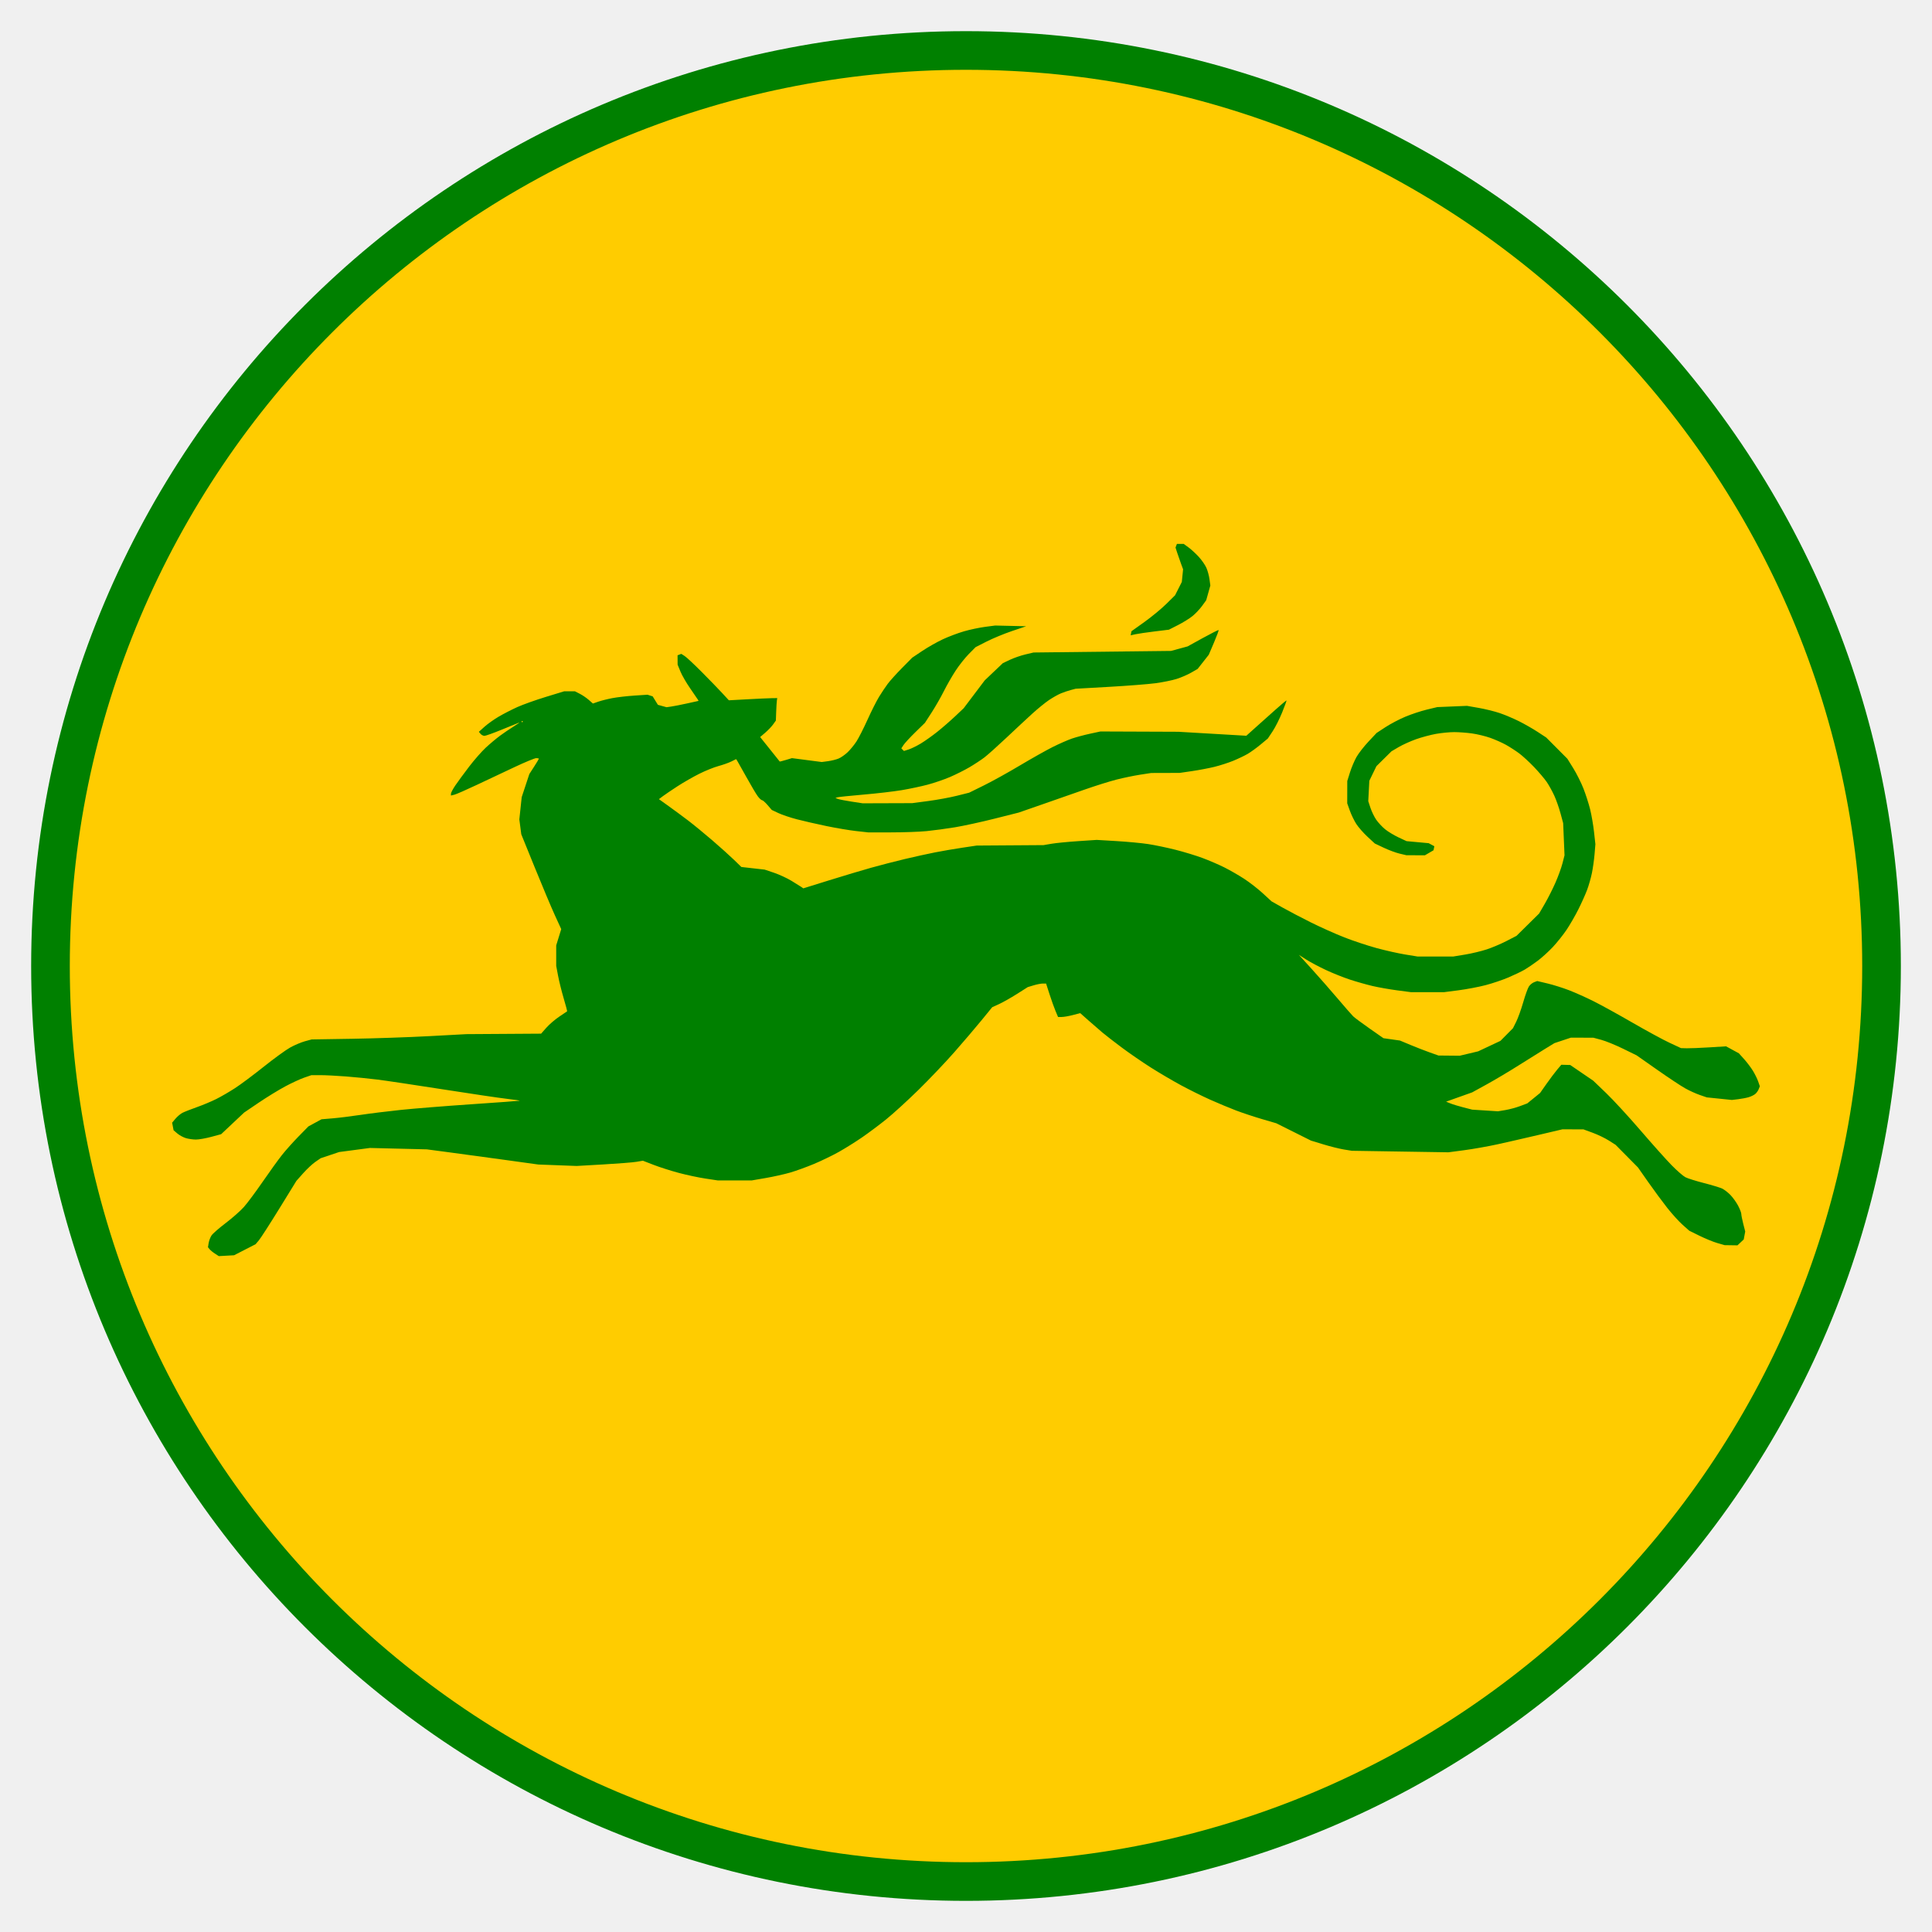
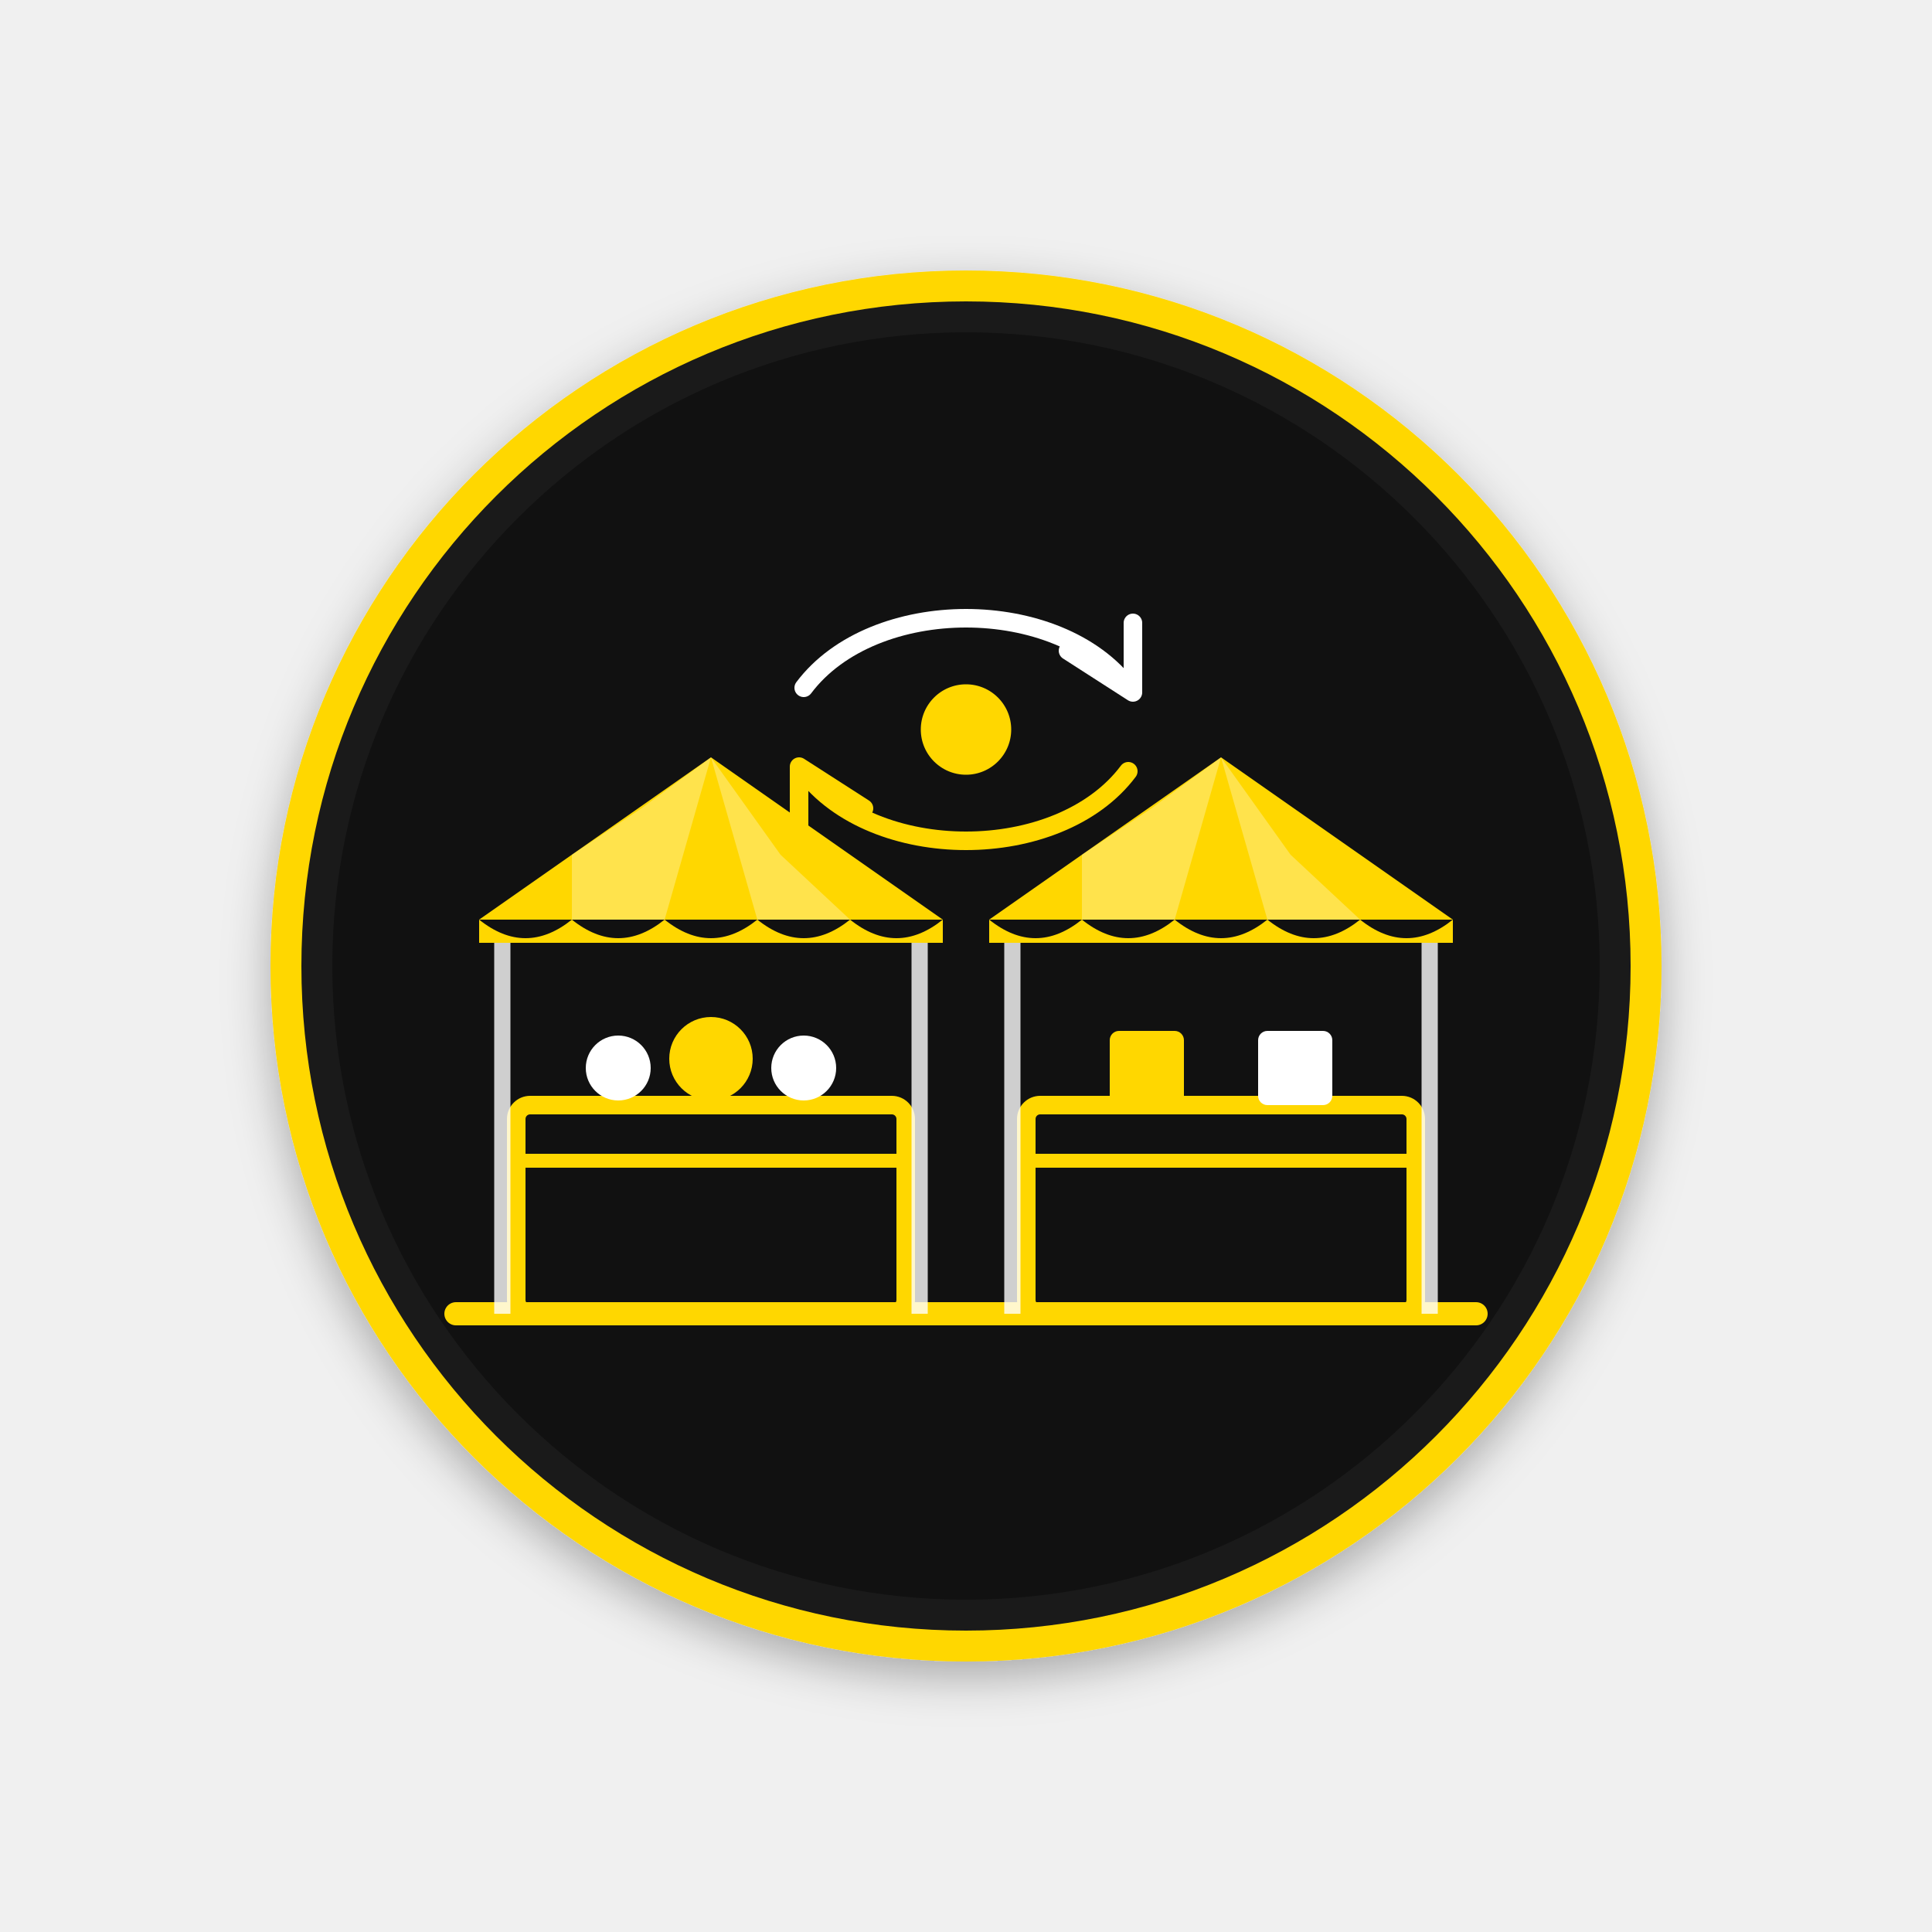
- <svg xmlns="http://www.w3.org/2000/svg" width="1000" height="1000" viewBox="0 0 264.583 264.583" version="1.1" id="svg5" xml:space="preserve">
-   <defs id="defs2" />
-   <g id="layer1">
-     <circle style="fill:#ffcc00;fill-opacity:1;stroke:#008000;stroke-width:5.292;stroke-dasharray:none;stroke-opacity:1;paint-order:normal" id="path236-3" cx="132.292" cy="132.292" r="125.379" />
-     <path style="fill:#008000;fill-opacity:1;stroke-width:0.17" d="m 29.457,171.693 c -0.28,-0.176 -0.614,-0.448 -0.743,-0.604 l -0.234,-0.283 0.094,-0.578 c 0.052,-0.318 0.228,-0.783 0.392,-1.033 0.164,-0.25 1.036,-1.014 1.938,-1.697 0.902,-0.683 2.026,-1.675 2.498,-2.205 0.472,-0.529 1.63,-2.085 2.573,-3.457 0.944,-1.372 2.136,-3.024 2.649,-3.671 0.514,-0.647 1.536,-1.791 2.273,-2.542 l 1.339,-1.365 0.897,-0.488 0.897,-0.488 1.531,-0.128 c 0.842,-0.07 2.562,-0.283 3.821,-0.473 1.259,-0.19 3.739,-0.497 5.511,-0.682 1.772,-0.186 6.122,-0.534 9.666,-0.774 3.544,-0.24 6.513,-0.457 6.598,-0.482 0.084,-0.025 -0.679,-0.14 -1.696,-0.256 -1.017,-0.116 -4.978,-0.701 -8.802,-1.301 -3.824,-0.599 -7.869,-1.204 -8.988,-1.342 -1.119,-0.139 -3.061,-0.332 -4.316,-0.429 -1.254,-0.097 -2.826,-0.176 -3.492,-0.176 h -1.211 l -0.991,0.341 c -0.545,0.187 -1.719,0.73 -2.609,1.206 -0.89,0.476 -2.519,1.475 -3.62,2.221 l -2.001,1.356 -1.573,1.481 -1.573,1.481 -1.359,0.367 c -0.748,0.202 -1.689,0.367 -2.091,0.367 -0.403,0 -1.024,-0.088 -1.382,-0.195 -0.357,-0.107 -0.882,-0.393 -1.166,-0.636 l -0.516,-0.441 -0.099,-0.52 -0.099,-0.52 0.459,-0.546 c 0.253,-0.3 0.68,-0.66 0.95,-0.8 0.27,-0.14 1.158,-0.489 1.972,-0.777 0.815,-0.287 2.016,-0.79 2.668,-1.117 0.653,-0.327 1.807,-0.997 2.565,-1.489 0.758,-0.492 2.526,-1.811 3.928,-2.931 1.403,-1.12 3.034,-2.305 3.625,-2.633 0.591,-0.328 1.494,-0.711 2.007,-0.852 l 0.933,-0.255 5.511,-0.088 c 3.031,-0.049 7.801,-0.211 10.599,-0.362 l 5.087,-0.274 5.114,-0.033 5.114,-0.033 0.716,-0.813 c 0.394,-0.447 1.183,-1.126 1.754,-1.509 0.571,-0.383 1.06,-0.713 1.088,-0.734 0.028,-0.021 -0.179,-0.81 -0.46,-1.755 -0.28,-0.944 -0.627,-2.335 -0.771,-3.092 l -0.261,-1.375 v -1.405 -1.405 l 0.344,-1.114 0.344,-1.114 -0.876,-1.914 c -0.482,-1.053 -1.713,-3.974 -2.735,-6.493 l -1.86,-4.579 -0.133,-1.018 -0.133,-1.018 0.162,-1.526 0.162,-1.526 0.523,-1.583 0.523,-1.583 0.652,-1.009 c 0.359,-0.555 0.652,-1.045 0.652,-1.088 0,-0.043 -0.162,-0.079 -0.361,-0.079 -0.199,0 -1.515,0.543 -2.925,1.206 -1.41,0.664 -3.747,1.765 -5.193,2.448 -1.446,0.683 -2.838,1.293 -3.095,1.356 l -0.466,0.114 v -0.254 c 0,-0.14 0.279,-0.663 0.621,-1.163 0.342,-0.5 1.187,-1.651 1.88,-2.558 0.692,-0.907 1.719,-2.074 2.281,-2.595 0.562,-0.521 1.433,-1.25 1.934,-1.62 0.501,-0.37 1.351,-0.947 1.889,-1.281 0.537,-0.334 0.862,-0.566 0.722,-0.515 -0.14,0.051 -1.194,0.479 -2.342,0.951 -1.148,0.472 -2.226,0.859 -2.396,0.859 -0.17,0 -0.412,-0.124 -0.538,-0.276 l -0.229,-0.276 0.778,-0.699 c 0.428,-0.384 1.304,-1.007 1.947,-1.384 0.643,-0.377 1.785,-0.963 2.537,-1.303 0.752,-0.34 2.507,-0.966 3.899,-1.392 l 2.531,-0.774 h 0.729 0.729 l 0.667,0.34 c 0.367,0.187 0.922,0.564 1.235,0.839 l 0.568,0.498 0.751,-0.26 c 0.413,-0.143 1.286,-0.361 1.938,-0.484 0.653,-0.123 1.997,-0.278 2.987,-0.343 l 1.8,-0.119 0.354,0.112 0.354,0.112 0.358,0.58 0.358,0.58 0.59,0.163 0.59,0.163 0.629,-0.087 c 0.346,-0.048 1.334,-0.242 2.195,-0.432 l 1.566,-0.346 -0.11,-0.192 c -0.06,-0.105 -0.53,-0.794 -1.044,-1.53 -0.514,-0.736 -1.11,-1.766 -1.325,-2.289 l -0.391,-0.951 -0.004,-0.641 -0.004,-0.641 0.256,-0.098 0.256,-0.098 0.465,0.3 c 0.256,0.165 1.307,1.146 2.336,2.181 1.029,1.034 2.285,2.33 2.792,2.879 l 0.921,0.999 2.55,-0.14 c 1.403,-0.077 2.894,-0.145 3.313,-0.151 l 0.763,-0.011 -0.051,0.339 c -0.028,0.187 -0.07,0.879 -0.094,1.539 l -0.043,1.199 -0.378,0.53 c -0.208,0.292 -0.692,0.799 -1.075,1.128 l -0.698,0.597 0.167,0.217 c 0.092,0.119 0.691,0.866 1.33,1.658 0.64,0.793 1.171,1.458 1.18,1.478 0.009,0.02 0.39,-0.076 0.846,-0.213 l 0.829,-0.25 2.042,0.266 2.042,0.266 0.852,-0.114 c 0.469,-0.063 1.119,-0.224 1.445,-0.358 0.326,-0.134 0.889,-0.526 1.25,-0.871 0.361,-0.345 0.904,-1.009 1.207,-1.476 0.303,-0.466 0.981,-1.802 1.508,-2.968 0.527,-1.166 1.238,-2.578 1.58,-3.137 0.342,-0.56 0.878,-1.361 1.19,-1.781 0.312,-0.42 1.195,-1.398 1.962,-2.174 l 1.394,-1.411 1.375,-0.921 c 0.757,-0.506 2.016,-1.221 2.799,-1.588 0.783,-0.367 2.089,-0.86 2.901,-1.095 0.813,-0.236 2.11,-0.511 2.882,-0.613 l 1.404,-0.184 2.12,0.05 2.12,0.05 -1.95,0.66 c -1.073,0.363 -2.63,1.007 -3.461,1.43 l -1.511,0.77 -0.934,0.944 c -0.514,0.519 -1.332,1.554 -1.818,2.301 -0.486,0.746 -1.208,2.005 -1.603,2.798 -0.395,0.793 -1.139,2.09 -1.651,2.883 l -0.933,1.441 -1.312,1.282 c -0.721,0.705 -1.449,1.491 -1.616,1.747 l -0.305,0.465 0.179,0.179 0.179,0.179 0.652,-0.209 c 0.358,-0.115 1.099,-0.477 1.645,-0.805 0.546,-0.328 1.555,-1.042 2.241,-1.587 0.686,-0.545 1.787,-1.501 2.447,-2.123 l 1.2,-1.132 1.438,-1.905 1.438,-1.905 1.244,-1.182 1.244,-1.182 0.972,-0.46 c 0.535,-0.253 1.481,-0.58 2.102,-0.728 l 1.13,-0.268 9.412,-0.108 9.412,-0.108 1.135,-0.309 1.135,-0.309 2.088,-1.151 c 1.148,-0.633 2.119,-1.121 2.157,-1.085 0.038,0.036 -0.248,0.811 -0.637,1.721 l -0.707,1.655 -0.762,0.97 -0.762,0.971 -0.891,0.514 c -0.49,0.283 -1.387,0.67 -1.993,0.861 -0.606,0.191 -1.904,0.454 -2.883,0.585 -0.979,0.131 -3.841,0.355 -6.359,0.497 l -4.579,0.259 -0.678,0.179 c -0.373,0.099 -0.984,0.306 -1.357,0.461 -0.373,0.155 -1.098,0.563 -1.611,0.907 -0.513,0.344 -1.543,1.181 -2.289,1.86 -0.746,0.68 -2.349,2.171 -3.561,3.314 -1.213,1.143 -2.568,2.356 -3.013,2.694 -0.445,0.338 -1.36,0.94 -2.035,1.337 -0.675,0.397 -1.877,1 -2.672,1.34 -0.795,0.34 -2.168,0.81 -3.053,1.045 -0.884,0.235 -2.485,0.574 -3.558,0.754 -1.073,0.18 -3.438,0.454 -5.257,0.61 -1.819,0.155 -3.421,0.323 -3.561,0.372 l -0.254,0.089 0.339,0.13 c 0.187,0.072 1.026,0.235 1.865,0.364 l 1.526,0.234 3.392,-0.011 3.392,-0.011 2.205,-0.292 c 1.213,-0.16 2.968,-0.483 3.9,-0.717 l 1.696,-0.425 2.035,-1.004 c 1.119,-0.552 3.332,-1.779 4.918,-2.726 1.586,-0.947 3.608,-2.085 4.494,-2.528 0.886,-0.443 2.073,-0.963 2.637,-1.156 0.564,-0.192 1.671,-0.489 2.459,-0.659 l 1.433,-0.309 5.342,0.021 5.342,0.021 4.648,0.272 4.648,0.272 1.273,-1.141 c 0.7,-0.628 1.928,-1.725 2.729,-2.439 0.801,-0.714 1.476,-1.278 1.501,-1.254 0.025,0.024 -0.243,0.76 -0.597,1.637 -0.354,0.876 -0.94,2.04 -1.303,2.585 l -0.66,0.992 -0.991,0.824 c -0.545,0.453 -1.34,1.029 -1.766,1.279 -0.427,0.25 -1.323,0.678 -1.992,0.951 -0.669,0.273 -1.827,0.645 -2.573,0.828 -0.746,0.182 -2.12,0.443 -3.052,0.579 l -1.696,0.247 -1.95,0.006 -1.95,0.006 -1.526,0.235 c -0.839,0.129 -2.297,0.432 -3.239,0.672 -0.942,0.24 -2.926,0.864 -4.409,1.385 -1.483,0.522 -4.108,1.439 -5.833,2.038 l -3.137,1.09 -3.307,0.834 c -1.819,0.459 -4.261,0.991 -5.427,1.183 -1.166,0.192 -2.91,0.427 -3.876,0.523 -0.966,0.096 -3.163,0.174 -4.882,0.174 h -3.126 l -1.647,-0.182 c -0.906,-0.1 -2.728,-0.406 -4.05,-0.68 -1.322,-0.274 -3.144,-0.69 -4.048,-0.925 -0.905,-0.235 -2.053,-0.621 -2.552,-0.857 l -0.907,-0.429 -0.572,-0.668 c -0.315,-0.367 -0.656,-0.668 -0.759,-0.668 -0.103,0 -0.37,-0.248 -0.594,-0.551 -0.224,-0.303 -0.913,-1.467 -1.532,-2.586 -0.619,-1.119 -1.192,-2.137 -1.274,-2.262 l -0.149,-0.227 -0.659,0.328 c -0.362,0.18 -1.155,0.461 -1.761,0.624 -0.606,0.163 -1.785,0.638 -2.619,1.055 -0.834,0.417 -2.17,1.182 -2.968,1.699 -0.798,0.517 -1.702,1.129 -2.008,1.359 l -0.558,0.419 1.321,0.946 c 0.726,0.52 1.929,1.408 2.672,1.973 0.743,0.565 2.231,1.784 3.307,2.71 1.076,0.926 2.413,2.128 2.973,2.672 l 1.018,0.988 1.595,0.18 1.595,0.18 1.271,0.427 c 0.699,0.235 1.775,0.73 2.39,1.101 0.616,0.371 1.234,0.756 1.375,0.856 l 0.255,0.182 3.56,-1.107 c 1.958,-0.609 4.552,-1.385 5.765,-1.724 1.213,-0.34 3.273,-0.872 4.579,-1.183 1.306,-0.311 3.175,-0.722 4.155,-0.914 0.979,-0.192 2.658,-0.48 3.731,-0.64 l 1.95,-0.291 4.579,-0.031 4.579,-0.031 1.102,-0.187 c 0.606,-0.103 2.247,-0.264 3.646,-0.357 l 2.544,-0.169 2.713,0.161 c 1.492,0.088 3.45,0.274 4.35,0.412 0.901,0.138 2.579,0.49 3.731,0.78 1.151,0.291 2.818,0.799 3.704,1.13 0.886,0.331 2.222,0.906 2.968,1.279 0.746,0.373 1.967,1.075 2.713,1.56 0.746,0.486 1.897,1.38 2.557,1.988 l 1.201,1.105 1.513,0.853 c 0.832,0.469 2.581,1.385 3.887,2.037 1.306,0.651 3.367,1.573 4.58,2.048 1.213,0.475 3.197,1.133 4.409,1.463 1.212,0.329 2.966,0.723 3.899,0.875 l 1.696,0.276 h 2.459 2.459 l 1.618,-0.266 c 0.89,-0.146 2.225,-0.468 2.968,-0.713 0.742,-0.246 1.96,-0.763 2.706,-1.15 l 1.357,-0.703 1.546,-1.526 1.546,-1.526 0.78,-1.343 c 0.429,-0.739 1.086,-2.04 1.459,-2.891 0.373,-0.851 0.805,-2.04 0.959,-2.642 l 0.28,-1.095 -0.093,-2.205 -0.093,-2.205 -0.363,-1.343 c -0.2,-0.739 -0.58,-1.821 -0.845,-2.406 -0.265,-0.585 -0.732,-1.43 -1.038,-1.879 -0.306,-0.449 -1.095,-1.379 -1.754,-2.067 -0.659,-0.688 -1.58,-1.532 -2.046,-1.876 -0.466,-0.344 -1.268,-0.861 -1.781,-1.148 -0.513,-0.287 -1.475,-0.716 -2.138,-0.952 -0.663,-0.236 -1.794,-0.511 -2.514,-0.611 -0.72,-0.1 -1.818,-0.182 -2.441,-0.182 -0.623,1.2e-4 -1.743,0.109 -2.489,0.241 -0.746,0.133 -1.98,0.463 -2.741,0.734 -0.762,0.271 -1.83,0.754 -2.373,1.073 l -0.989,0.581 -1.03,1.018 -1.03,1.018 -0.486,0.999 -0.486,0.999 -0.073,1.398 -0.073,1.398 0.299,0.91 c 0.165,0.501 0.518,1.23 0.784,1.62 0.267,0.391 0.813,0.979 1.214,1.308 0.401,0.329 1.228,0.831 1.837,1.116 l 1.107,0.518 1.515,0.14 1.515,0.14 0.388,0.208 0.388,0.208 -0.053,0.276 -0.053,0.276 -0.593,0.346 -0.593,0.346 -1.272,-0.006 -1.272,-0.006 -0.933,-0.222 c -0.513,-0.122 -1.483,-0.482 -2.156,-0.801 l -1.224,-0.579 -1.009,-0.934 c -0.555,-0.514 -1.244,-1.3 -1.531,-1.748 -0.287,-0.448 -0.684,-1.266 -0.881,-1.818 l -0.359,-1.004 0.003,-1.526 0.003,-1.526 0.371,-1.187 c 0.204,-0.653 0.605,-1.599 0.891,-2.103 0.286,-0.504 1.022,-1.451 1.637,-2.105 l 1.118,-1.19 1.218,-0.798 c 0.67,-0.439 1.891,-1.08 2.713,-1.425 0.823,-0.345 2.144,-0.782 2.937,-0.973 l 1.441,-0.346 2.035,-0.085 2.035,-0.085 1.594,0.278 c 0.877,0.153 2.164,0.469 2.86,0.703 0.696,0.234 1.887,0.735 2.645,1.113 0.759,0.379 1.914,1.038 2.567,1.466 l 1.187,0.778 1.448,1.454 1.448,1.454 0.813,1.308 c 0.447,0.72 1.07,1.961 1.383,2.759 0.313,0.798 0.726,2.079 0.916,2.846 0.191,0.768 0.431,2.159 0.535,3.091 l 0.188,1.696 -0.112,1.357 c -0.062,0.746 -0.224,1.908 -0.361,2.582 -0.137,0.674 -0.437,1.724 -0.666,2.334 -0.23,0.61 -0.771,1.812 -1.203,2.673 -0.432,0.86 -1.159,2.117 -1.615,2.794 -0.456,0.676 -1.295,1.727 -1.864,2.335 -0.569,0.608 -1.498,1.454 -2.065,1.88 -0.567,0.426 -1.368,0.972 -1.78,1.214 -0.412,0.242 -1.409,0.722 -2.214,1.067 -0.805,0.345 -2.227,0.826 -3.16,1.069 -0.933,0.243 -2.596,0.559 -3.697,0.702 l -2.001,0.26 h -2.249 -2.249 l -1.918,-0.253 c -1.055,-0.139 -2.576,-0.408 -3.381,-0.597 -0.805,-0.189 -2.188,-0.582 -3.074,-0.872 -0.886,-0.29 -2.376,-0.885 -3.31,-1.323 -0.934,-0.437 -2.146,-1.081 -2.693,-1.431 l -0.994,-0.636 1.744,1.92 c 0.959,1.056 2.553,2.87 3.54,4.033 0.988,1.162 1.954,2.269 2.147,2.459 0.193,0.19 1.206,0.943 2.251,1.673 l 1.9,1.328 1.13,0.16 1.13,0.16 1.453,0.607 c 0.799,0.334 1.987,0.795 2.64,1.026 l 1.187,0.419 1.453,0.014 1.453,0.014 1.261,-0.3 1.26,-0.3 1.526,-0.717 1.526,-0.717 0.859,-0.867 0.859,-0.867 0.448,-0.897 c 0.247,-0.494 0.674,-1.683 0.95,-2.643 0.276,-0.96 0.626,-1.937 0.779,-2.17 0.153,-0.233 0.472,-0.498 0.71,-0.588 l 0.432,-0.164 1.42,0.337 c 0.781,0.185 2.107,0.603 2.946,0.927 0.84,0.324 2.349,1 3.354,1.502 1.005,0.502 3.392,1.817 5.304,2.922 1.912,1.106 4.194,2.345 5.071,2.755 l 1.595,0.745 0.78,0.021 c 0.429,0.011 1.817,-0.044 3.086,-0.123 l 2.306,-0.143 0.878,0.478 0.878,0.478 0.717,0.797 c 0.394,0.438 0.939,1.16 1.21,1.603 0.271,0.443 0.595,1.1 0.718,1.458 l 0.225,0.652 -0.148,0.386 c -0.081,0.212 -0.29,0.51 -0.464,0.662 -0.174,0.151 -0.583,0.355 -0.91,0.452 -0.326,0.097 -0.979,0.222 -1.451,0.277 l -0.858,0.101 -1.717,-0.176 -1.717,-0.176 -0.97,-0.334 c -0.533,-0.184 -1.435,-0.595 -2.004,-0.914 -0.569,-0.319 -2.294,-1.463 -3.833,-2.543 l -2.798,-1.963 -1.865,-0.913 c -1.026,-0.502 -2.361,-1.047 -2.968,-1.21 l -1.102,-0.297 -1.541,-9.4e-4 -1.541,-9.3e-4 -1.121,0.373 -1.121,0.373 -1.323,0.81 c -0.728,0.446 -2.367,1.471 -3.643,2.278 -1.276,0.808 -3.216,1.961 -4.31,2.562 l -1.99,1.094 -1.785,0.636 -1.785,0.636 0.584,0.238 c 0.321,0.131 1.126,0.377 1.79,0.547 l 1.206,0.308 1.762,0.113 1.762,0.113 1.018,-0.17 c 0.56,-0.093 1.463,-0.338 2.008,-0.542 l 0.991,-0.372 0.874,-0.711 0.874,-0.711 0.889,-1.264 c 0.489,-0.695 1.144,-1.565 1.455,-1.934 l 0.566,-0.67 0.611,0.017 0.611,0.017 1.577,1.077 1.577,1.077 1.767,1.696 c 0.972,0.933 3.084,3.227 4.693,5.099 1.61,1.872 3.527,4.017 4.262,4.767 0.734,0.75 1.587,1.494 1.896,1.654 0.309,0.16 1.446,0.517 2.528,0.794 1.082,0.277 2.207,0.618 2.5,0.757 0.293,0.139 0.807,0.537 1.142,0.883 0.335,0.347 0.806,1.004 1.046,1.461 0.241,0.457 0.437,0.966 0.437,1.131 0,0.165 0.121,0.773 0.269,1.352 l 0.269,1.052 -0.102,0.546 -0.102,0.546 -0.429,0.403 -0.429,0.403 -0.884,-0.013 -0.884,-0.013 -1.006,-0.293 c -0.554,-0.161 -1.642,-0.606 -2.418,-0.989 l -1.411,-0.696 -0.916,-0.816 c -0.504,-0.449 -1.443,-1.484 -2.088,-2.3 -0.644,-0.816 -1.813,-2.399 -2.597,-3.518 l -1.426,-2.035 -1.53,-1.546 -1.53,-1.546 -0.933,-0.593 c -0.513,-0.326 -1.505,-0.803 -2.205,-1.06 l -1.272,-0.467 -1.441,-9.3e-4 -1.441,-9.4e-4 -3.307,0.777 c -1.819,0.427 -4.337,1.003 -5.596,1.279 -1.259,0.276 -3.281,0.634 -4.494,0.796 l -2.205,0.293 -6.614,-0.104 -6.614,-0.104 -1.102,-0.18 c -0.606,-0.099 -1.865,-0.413 -2.798,-0.698 l -1.696,-0.517 -2.374,-1.187 -2.374,-1.186 -1.957,-0.572 c -1.077,-0.315 -2.679,-0.847 -3.561,-1.182 -0.882,-0.335 -2.482,-1.003 -3.554,-1.483 -1.073,-0.48 -2.866,-1.368 -3.985,-1.973 -1.119,-0.605 -2.974,-1.695 -4.122,-2.422 -1.148,-0.728 -2.941,-1.961 -3.985,-2.741 -1.044,-0.78 -2.251,-1.716 -2.682,-2.08 -0.431,-0.364 -1.283,-1.105 -1.894,-1.646 l -1.11,-0.983 -1.014,0.263 c -0.558,0.145 -1.241,0.263 -1.519,0.263 h -0.506 l -0.341,-0.806 c -0.188,-0.443 -0.556,-1.473 -0.819,-2.289 l -0.478,-1.484 h -0.447 c -0.246,0 -0.81,0.109 -1.253,0.243 l -0.806,0.243 -1.49,0.945 c -0.82,0.52 -1.917,1.14 -2.437,1.378 l -0.947,0.433 -1.48,1.813 c -0.814,0.997 -2.486,2.958 -3.717,4.357 -1.23,1.399 -3.448,3.729 -4.927,5.178 -1.48,1.449 -3.454,3.249 -4.386,4 -0.933,0.751 -2.421,1.865 -3.307,2.475 -0.886,0.61 -2.316,1.504 -3.178,1.988 -0.862,0.483 -2.388,1.223 -3.392,1.644 -1.004,0.421 -2.474,0.955 -3.267,1.186 -0.793,0.231 -2.308,0.569 -3.366,0.751 l -1.925,0.331 -2.315,-9.3e-4 -2.315,-9.4e-4 -1.696,-0.255 c -0.933,-0.14 -2.572,-0.489 -3.643,-0.775 -1.071,-0.286 -2.617,-0.778 -3.435,-1.094 l -1.488,-0.575 -0.889,0.15 c -0.489,0.082 -2.53,0.244 -4.535,0.359 l -3.646,0.209 -2.629,-0.099 -2.629,-0.099 -4.409,-0.611 c -2.425,-0.336 -5.859,-0.803 -7.631,-1.038 l -3.222,-0.428 -3.9,-0.095 -3.9,-0.095 -2.106,0.279 -2.106,0.279 -1.263,0.424 -1.263,0.424 -0.727,0.5 c -0.4,0.275 -1.147,0.972 -1.66,1.548 l -0.933,1.048 -2.347,3.81 c -1.291,2.095 -2.55,4.048 -2.797,4.34 l -0.45,0.53 -1.472,0.756 -1.472,0.756 -1.046,0.059 -1.046,0.059 z M 71.598,98.821 c 0,-0.047 -0.038,-0.085 -0.085,-0.085 -0.047,0 -0.085,0.038 -0.085,0.085 0,0.047 0.038,0.085 0.085,0.085 0.047,0 0.085,-0.038 0.085,-0.085 z m 83.3,-12.096 0.054,-0.278 1.779,-1.271 c 0.978,-0.699 2.321,-1.806 2.984,-2.461 l 1.206,-1.191 0.463,-0.914 0.463,-0.914 0.087,-0.867 0.087,-0.867 -0.283,-0.763 c -0.156,-0.42 -0.389,-1.089 -0.519,-1.488 l -0.235,-0.725 0.096,-0.25 0.096,-0.25 h 0.465 0.465 l 0.661,0.482 c 0.364,0.265 0.993,0.843 1.397,1.284 0.405,0.441 0.877,1.121 1.049,1.511 0.172,0.389 0.364,1.095 0.426,1.567 l 0.114,0.859 -0.283,1.007 -0.283,1.007 -0.567,0.781 c -0.312,0.429 -0.898,1.051 -1.304,1.381 -0.405,0.33 -1.3,0.885 -1.988,1.235 l -1.252,0.635 -1.971,0.241 c -1.084,0.132 -2.261,0.306 -2.616,0.385 l -0.645,0.144 z" id="path14708" />
+ <svg xmlns="http://www.w3.org/2000/svg" viewBox="0 0 500 500" width="100%" height="100%">
+   <defs>
+     <filter id="shadow" x="-20%" y="-20%" width="140%" height="140%">
+       <feDropShadow dx="0" dy="4" stdDeviation="6" flood-color="#000" flood-opacity="0.3" />
+     </filter>
+   </defs>
+   <g transform="translate(250, 250)">
+     <circle cx="0" cy="0" r="180" fill="#ffd700" filter="url(#shadow)" />
+     <circle cx="0" cy="0" r="172" fill="#1a1a1a" />
+     <circle cx="0" cy="0" r="164" fill="#111111" />
+     <g transform="translate(0, 0) scale(1.2)">
+       <line x1="-110" y1="75" x2="110" y2="75" stroke="#ffd700" stroke-width="5" stroke-linecap="round" />
+       <g transform="translate(-55, 0)">
+         <path d="M -50 -10 L 0 -45 L 50 -10 Z" fill="#ffd700" />
+         <path d="M -30 -24 L -15 -34 L 0 -45 L -10 -10 L -30 -10 Z" fill="#ffffff" opacity="0.3" />
+         <path d="M 15 -24 L 30 -10 L 10 -10 L 0 -45 Z" fill="#ffffff" opacity="0.3" />
+         <path d="M -50 -10 Q -40 -2 -30 -10 Q -20 -2 -10 -10 Q 0 -2 10 -10 Q 20 -2 30 -10 Q 40 -2 50 -10 L 50 -5 L -50 -5 Z" fill="#ffd700" />
+         <rect x="-42" y="30" width="84" height="45" rx="3" fill="none" stroke="#ffd700" stroke-width="4" />
+         <line x1="-42" y1="42" x2="42" y2="42" stroke="#ffd700" stroke-width="3" />
+         <line x1="-45" y1="-5" x2="-45" y2="75" stroke="#ffffff" stroke-width="3.5" opacity="0.8" />
+         <line x1="45" y1="-5" x2="45" y2="75" stroke="#ffffff" stroke-width="3.5" opacity="0.8" />
+         <circle cx="-20" cy="22" r="7" fill="#ffffff" />
+         <circle cx="0" cy="20" r="9" fill="#ffd700" />
+         <circle cx="20" cy="22" r="7" fill="#ffffff" />
+       </g>
+       <g transform="translate(55, 0)">
+         <path d="M -50 -10 L 0 -45 L 50 -10 Z" fill="#ffd700" />
+         <path d="M -30 -24 L -15 -34 L 0 -45 L -10 -10 L -30 -10 Z" fill="#ffffff" opacity="0.3" />
+         <path d="M 15 -24 L 30 -10 L 10 -10 L 0 -45 Z" fill="#ffffff" opacity="0.3" />
+         <path d="M -50 -10 Q -40 -2 -30 -10 Q -20 -2 -10 -10 Q 0 -2 10 -10 Q 20 -2 30 -10 Q 40 -2 50 -10 L 50 -5 L -50 -5 Z" fill="#ffd700" />
+         <rect x="-42" y="30" width="84" height="45" rx="3" fill="none" stroke="#ffd700" stroke-width="4" />
+         <line x1="-42" y1="42" x2="42" y2="42" stroke="#ffd700" stroke-width="3" />
+         <line x1="-45" y1="-5" x2="-45" y2="75" stroke="#ffffff" stroke-width="3.5" opacity="0.8" />
+         <line x1="45" y1="-5" x2="45" y2="75" stroke="#ffffff" stroke-width="3.5" opacity="0.8" />
+         <rect x="-24" y="14" width="16" height="16" rx="2" fill="#ffd700" />
+         <rect x="8" y="14" width="16" height="16" rx="2" fill="#ffffff" />
+       </g>
+       <g transform="translate(0, -60)">
+         <path d="M -35 0 C -20 -20, 20 -20, 35 0" fill="none" stroke="#ffffff" stroke-width="4" stroke-linecap="round" />
+         <path d="M 22 -8 L 36 1 L 36 -14" fill="none" stroke="#ffffff" stroke-width="4" stroke-linecap="round" stroke-linejoin="round" />
+         <path d="M 35 18 C 20 38, -20 38, -35 18" fill="none" stroke="#ffd700" stroke-width="4" stroke-linecap="round" />
+         <path d="M -22 26 L -36 17 L -36 32" fill="none" stroke="#ffd700" stroke-width="4" stroke-linecap="round" stroke-linejoin="round" />
+         <circle cx="0" cy="9" r="11" fill="#ffd700" stroke="#111111" stroke-width="2.5" />
+       </g>
+     </g>
  </g>
</svg>
